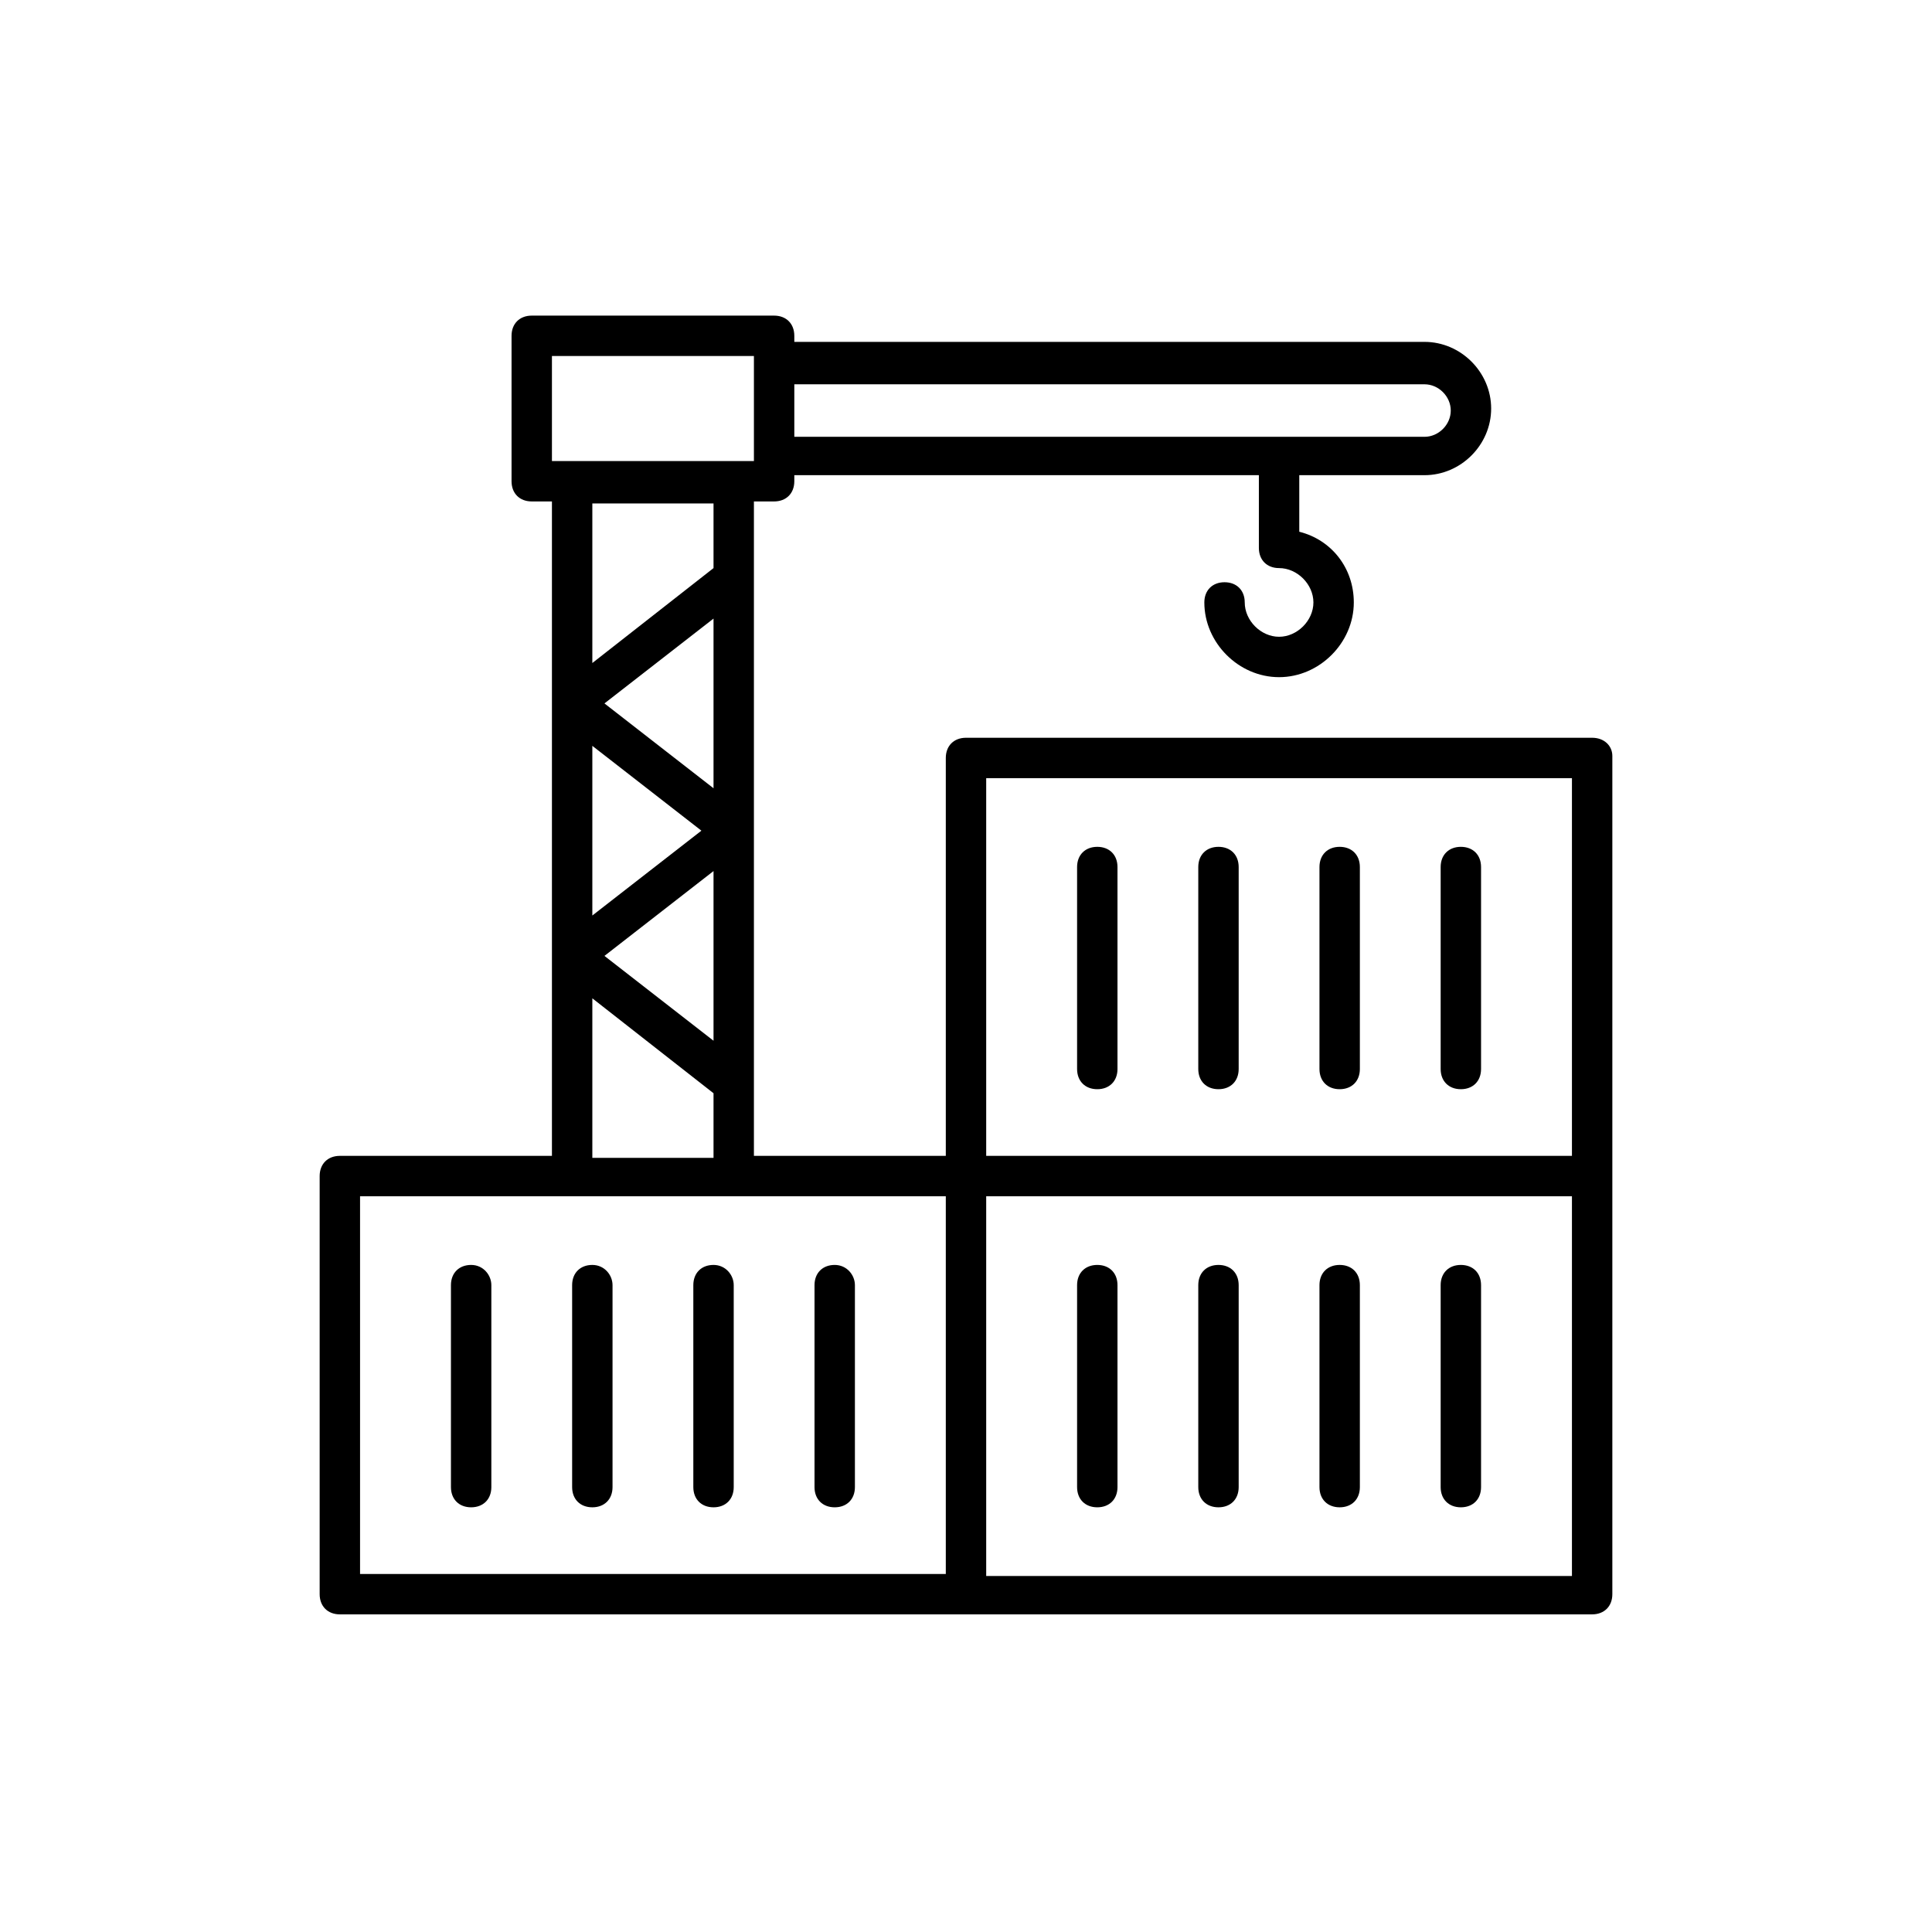
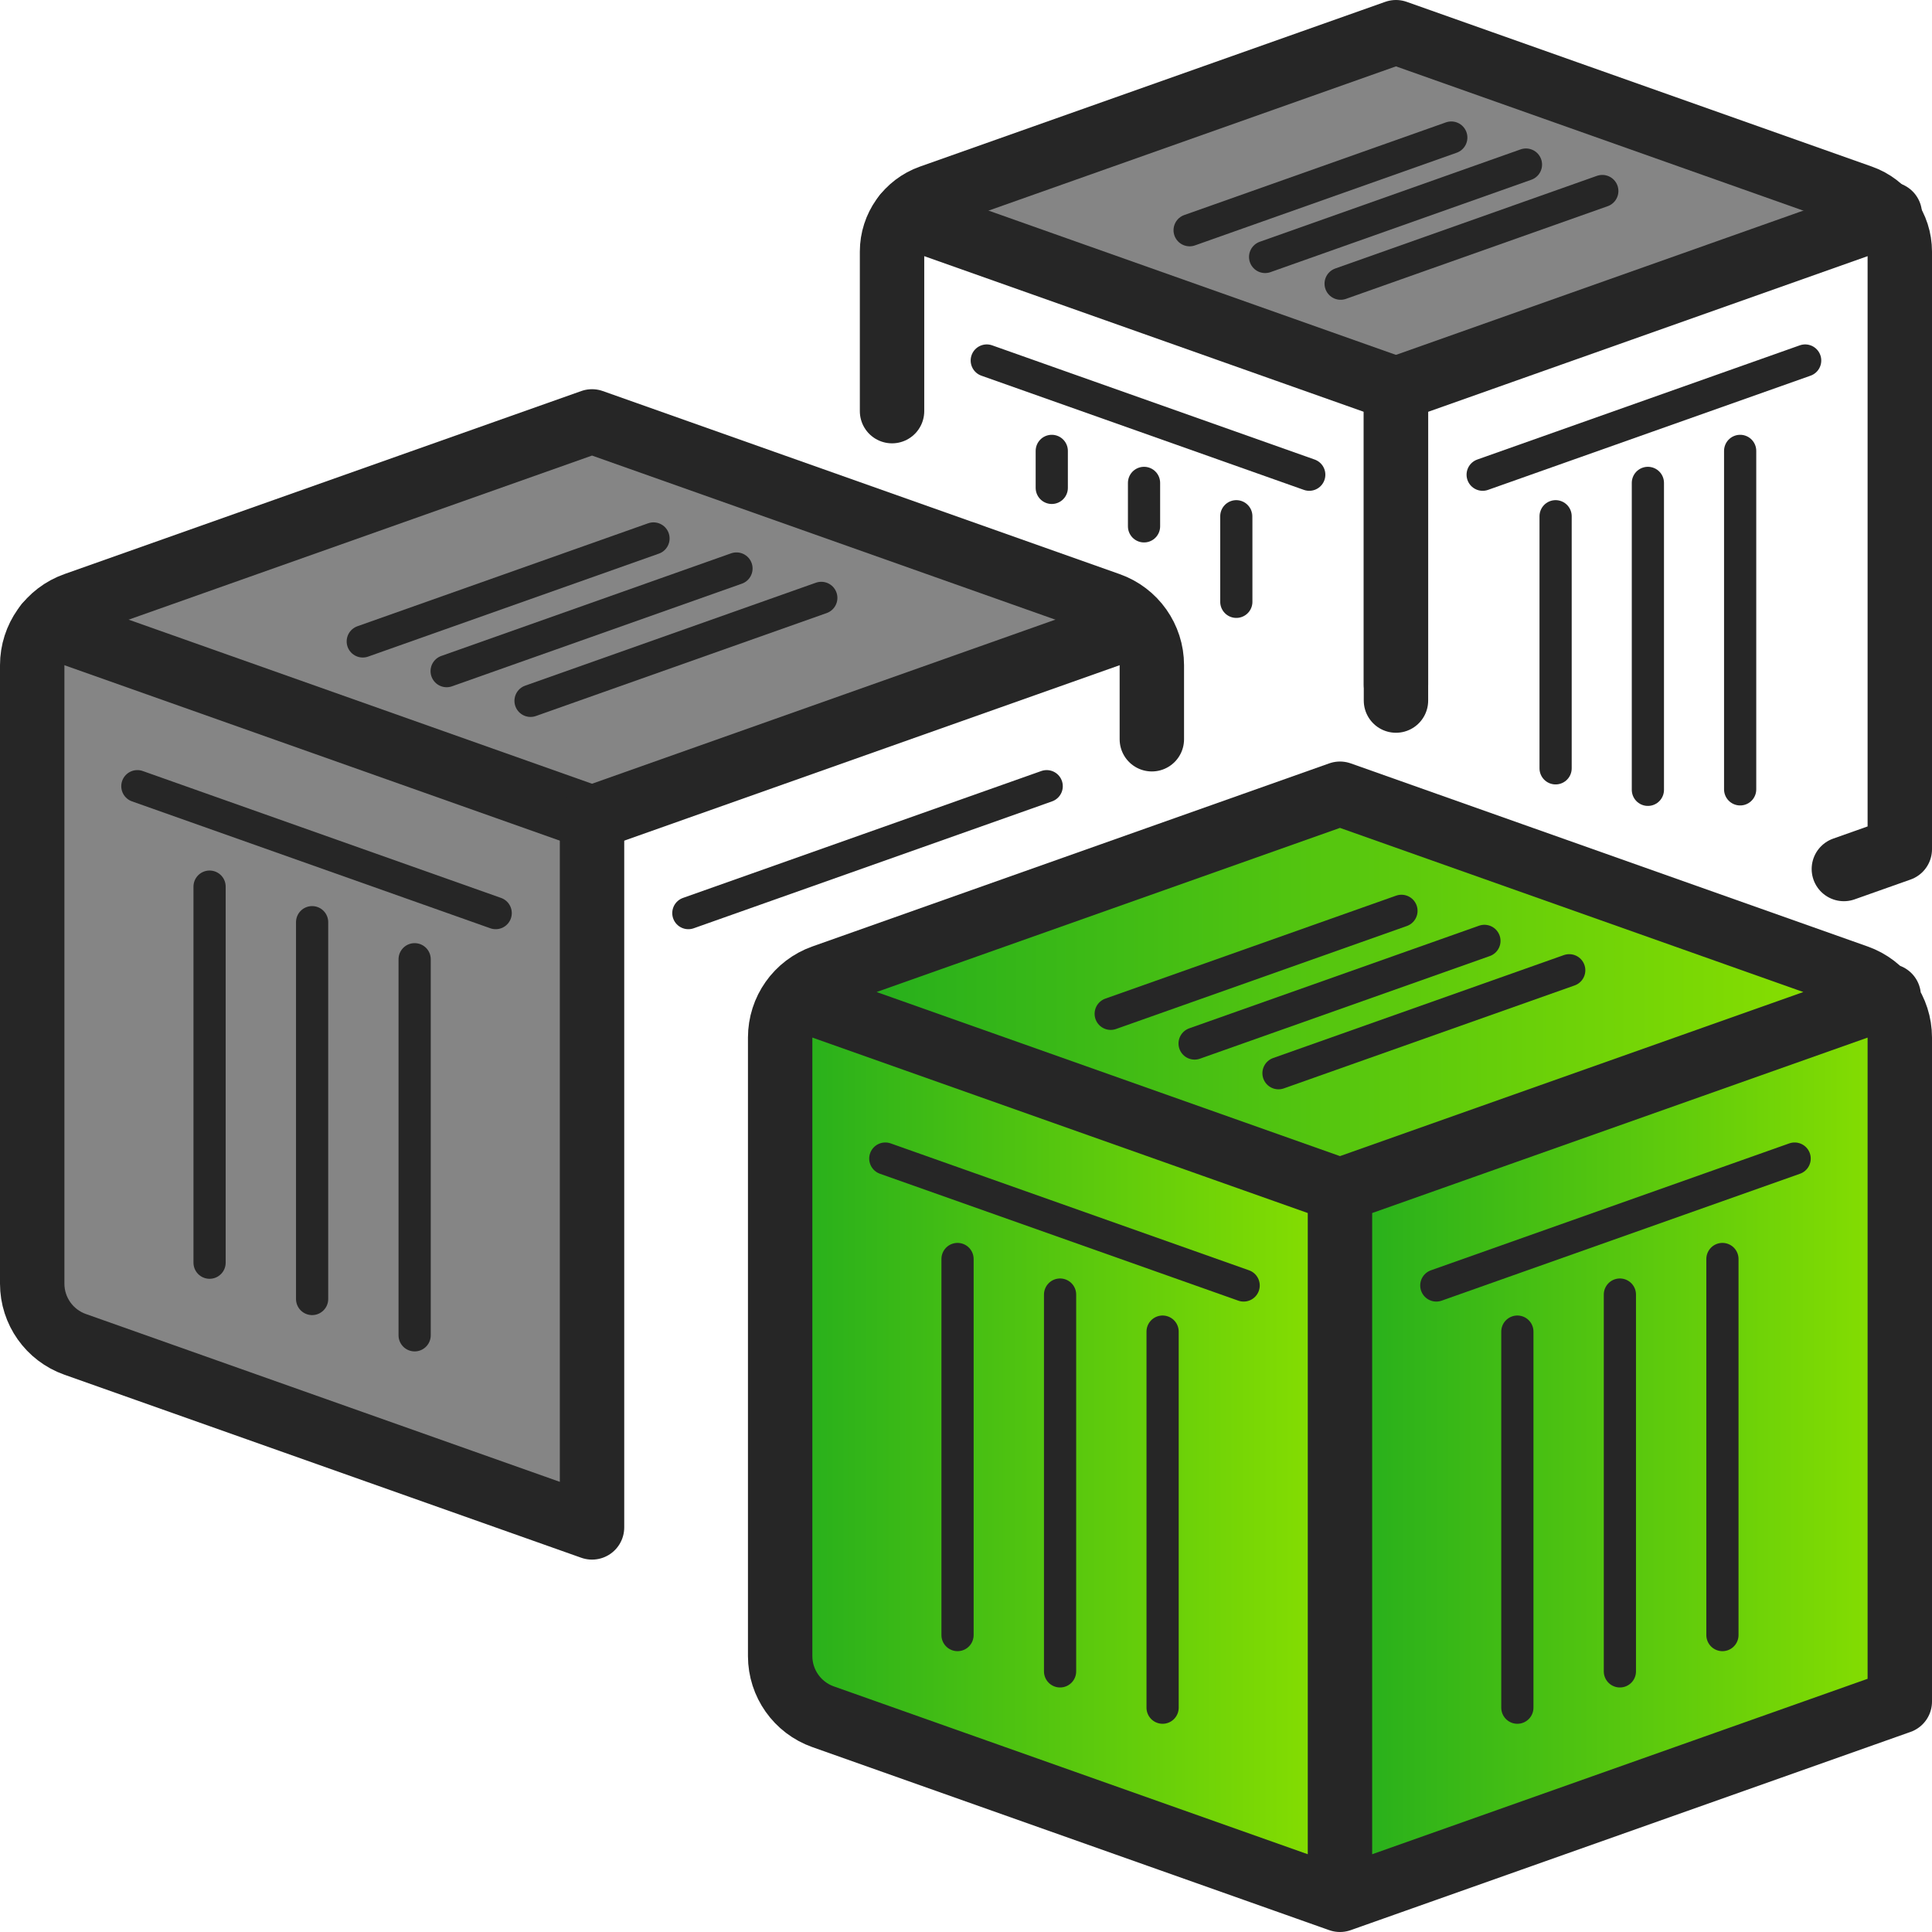
- <svg xmlns="http://www.w3.org/2000/svg" width="100" height="100" viewBox="0 0 100 100">
-   <g>
-     <g transform="translate(50 50) scale(0.69 0.69) rotate(0) translate(-50 -50)" style="fill:#000000">
-       <svg fill="#000000" version="1.1" x="0px" y="0px" viewBox="0 0 66 66" enable-background="new 0 0 66 66" xml:space="preserve">
-         <g>
-           <g>
-             <path d="M64,21.7H33c-0.6,0-1,0.4-1,1v19.7h-9.5c0-7.2,0-25.2,0-32.4h1c0.6,0,1-0.4,1-1V8.7h23v3.6c0,0.6,0.4,1,1,1    c0.9,0,1.7,0.8,1.7,1.7c0,0.9-0.8,1.7-1.7,1.7c-0.9,0-1.7-0.8-1.7-1.7c0-0.6-0.4-1-1-1c-0.6,0-1,0.4-1,1c0,2,1.7,3.7,3.7,3.7    c2,0,3.7-1.7,3.7-3.7c0-1.7-1.1-3.1-2.7-3.5V8.7h6.2c1.8,0,3.3-1.5,3.3-3.3s-1.5-3.3-3.3-3.3H24.5V1.8c0-0.6-0.4-1-1-1h-12    c-0.6,0-1,0.4-1,1v7.2c0,0.6,0.4,1,1,1h1v32.4H2c-0.6,0-1,0.4-1,1v20.7c0,0.6,0.4,1,1,1c7.5,0,54.4,0,62,0c0.6,0,1-0.4,1-1    c0-13.9,0-27.7,0-41.5C65,22.1,64.6,21.7,64,21.7z M34,23.7h29v18.7H34V23.7z M20.5,24.2L15.1,20l5.4-4.2V24.2z M19.9,26.3    l-5.4,4.2v-8.4L19.9,26.3z M20.5,28.3v8.4l-5.4-4.2L20.5,28.3z M55.7,4.2c0.7,0,1.3,0.6,1.3,1.3c0,0.7-0.6,1.3-1.3,1.3H24.5V4.2    H55.7z M12.5,2.8h10c0,2.1,0,3.2,0,5.2c-1.4,0-7.6,0-10,0V2.8z M20.5,10.1v3.2l-6,4.7v-7.9H20.5z M14.5,34.6l6,4.7v3.2h-6V34.6z     M3,44.4c9.4,0,19.7,0,29,0v18.7H3V44.4z M63,63.2H34V44.4h29V63.2z" />
-           </g>
-           <g>
-             <path d="M39.5,27.1c-0.6,0-1,0.4-1,1v10c0,0.6,0.4,1,1,1c0.6,0,1-0.4,1-1v-10C40.5,27.5,40.1,27.1,39.5,27.1z" />
-           </g>
-           <g>
-             <path d="M45.5,27.1c-0.6,0-1,0.4-1,1v10c0,0.6,0.4,1,1,1c0.6,0,1-0.4,1-1v-10C46.5,27.5,46.1,27.1,45.5,27.1z" />
-           </g>
-           <g>
-             <path d="M51.5,27.1c-0.6,0-1,0.4-1,1v10c0,0.6,0.4,1,1,1c0.6,0,1-0.4,1-1v-10C52.5,27.5,52.1,27.1,51.5,27.1z" />
-           </g>
-           <g>
-             <path d="M57.5,27.1c-0.6,0-1,0.4-1,1v10c0,0.6,0.4,1,1,1c0.6,0,1-0.4,1-1v-10C58.5,27.5,58.1,27.1,57.5,27.1z" />
-           </g>
-           <g>
-             <path d="M39.5,59.8c0.6,0,1-0.4,1-1v-10c0-0.6-0.4-1-1-1c-0.6,0-1,0.4-1,1v10C38.5,59.4,38.9,59.8,39.5,59.8z" />
-           </g>
-           <g>
-             <path d="M45.5,59.8c0.6,0,1-0.4,1-1v-10c0-0.6-0.4-1-1-1c-0.6,0-1,0.4-1,1v10C44.5,59.4,44.9,59.8,45.5,59.8z" />
-           </g>
-           <g>
-             <path d="M51.5,59.8c0.6,0,1-0.4,1-1v-10c0-0.6-0.4-1-1-1c-0.6,0-1,0.4-1,1v10C50.5,59.4,50.9,59.8,51.5,59.8z" />
-           </g>
-           <g>
-             <path d="M57.5,59.8c0.6,0,1-0.4,1-1v-10c0-0.6-0.4-1-1-1c-0.6,0-1,0.4-1,1v10C56.5,59.4,56.9,59.8,57.5,59.8z" />
-           </g>
-           <g>
-             <path d="M8.5,47.8c-0.6,0-1,0.4-1,1v10c0,0.6,0.4,1,1,1c0.6,0,1-0.4,1-1v-10C9.5,48.3,9.1,47.8,8.5,47.8z" />
-           </g>
-           <g>
-             <path d="M14.5,47.8c-0.6,0-1,0.4-1,1v10c0,0.6,0.4,1,1,1c0.6,0,1-0.4,1-1v-10C15.5,48.3,15.1,47.8,14.5,47.8z" />
-           </g>
-           <g>
-             <path d="M20.5,47.8c-0.6,0-1,0.4-1,1v10c0,0.6,0.4,1,1,1c0.6,0,1-0.4,1-1v-10C21.5,48.3,21.1,47.8,20.5,47.8z" />
-           </g>
-           <g>
-             <path d="M26.5,47.8c-0.6,0-1,0.4-1,1v10c0,0.6,0.4,1,1,1c0.6,0,1-0.4,1-1v-10C27.5,48.3,27.1,47.8,26.5,47.8z" />
-           </g>
-         </g>
-       </svg>
-     </g>
-   </g>
+ <svg xmlns="http://www.w3.org/2000/svg" xmlns:xlink="http://www.w3.org/1999/xlink" id="Layer_1" data-name="Layer 1" viewBox="0 0 1200 1200">
+   <defs>
+     <style>.cls-1{fill:#858585;}.cls-2,.cls-3{fill:none;stroke:#262626;stroke-linecap:round;stroke-linejoin:round;}.cls-2{stroke-width:40px;}.cls-3{stroke-width:20px;}.cls-4{fill:url(#New_Gradient_Swatch);}.cls-5{fill:url(#New_Gradient_Swatch-2);}.cls-6{fill:url(#New_Gradient_Swatch-3);}</style>
+     <linearGradient id="New_Gradient_Swatch" x1="484.57" y1="902.23" x2="832.28" y2="902.23" gradientUnits="userSpaceOnUse">
+       <stop offset="0" stop-color="#24ae1d" />
+       <stop offset="1" stop-color="#89df00" />
+     </linearGradient>
+     <linearGradient id="New_Gradient_Swatch-2" x1="3032.28" y1="902.23" x2="2684.57" y2="902.23" gradientTransform="matrix(-1, 0, 0, 1, 3864.57, 0)" xlink:href="#New_Gradient_Swatch" />
+     <linearGradient id="New_Gradient_Swatch-3" x1="524.48" y1="616.17" x2="1140.09" y2="616.17" xlink:href="#New_Gradient_Swatch" />
+   </defs>
+   <path class="cls-1" d="M867.06,241.64,602,147.87c-16-5.66-16-28.27,0-33.94L867.06,20l265,93.85c16,5.66,16,28.27,0,33.94Z" />
+   <path class="cls-2" d="M1173.81,133,867.06,241.64V425.26" />
+   <path class="cls-2" d="M1145.26,539.75l34.74-12.3V156.26a36,36,0,0,0-24-33.93L867.06,20l-289,102.33a36,36,0,0,0-24,33.93v99.1" />
+   <polyline class="cls-2" points="867.06 435.13 867.06 241.64 562.11 133.65" />
+   <line class="cls-3" x1="710.58" y1="299.94" x2="710.58" y2="326.92" />
+   <line class="cls-3" x1="653.27" y1="280.06" x2="653.27" y2="303.03" />
+   <line class="cls-3" x1="767.9" y1="373.8" x2="767.9" y2="320.65" />
+   <line class="cls-3" x1="1023.53" y1="299.94" x2="1023.53" y2="490.57" />
+   <line class="cls-3" x1="1080.84" y1="280.06" x2="1080.84" y2="490.28" />
+   <path class="cls-3" d="M966.21,477.22V320.65" />
+   <line class="cls-3" x1="947.8" y1="102.22" x2="785.79" y2="159.6" />
+   <line class="cls-3" x1="995.22" y1="118.65" x2="832.69" y2="176.2" />
+   <line class="cls-3" x1="901.42" y1="85.44" x2="738.9" y2="142.99" />
+   <line class="cls-3" x1="612.9" y1="223.92" x2="813.2" y2="294.85" />
+   <line class="cls-3" x1="1121.22" y1="223.92" x2="920.91" y2="294.85" />
+   <path class="cls-1" d="M367.72,948.71,46.65,835A40,40,0,0,1,20,797.31V413.18a20,20,0,0,1,26.68-18.86L367.72,508Z" />
+   <path class="cls-1" d="M367.72,508,73.24,403.82c-17.76-6.29-17.77-31.41,0-37.71L367.72,261.74,662.19,366c17.77,6.3,17.77,31.42,0,37.71Z" />
+   <polyline class="cls-2" points="700.58 390.13 367.71 508.01 28.88 388.02" />
+   <path class="cls-2" d="M715.43,459.16v-46a40,40,0,0,0-26.65-37.71L367.72,261.74,46.65,375.44A40,40,0,0,0,20,413.15V797.31A40,40,0,0,0,46.65,835l321.07,113.7V508" />
+   <line class="cls-3" x1="193.86" y1="572.79" x2="193.86" y2="806.83" />
+   <line class="cls-3" x1="130.17" y1="550.7" x2="130.17" y2="784.28" />
+   <line class="cls-3" x1="257.54" y1="829.38" x2="257.54" y2="595.8" />
+   <line class="cls-3" x1="457.44" y1="353.11" x2="277.42" y2="416.85" />
+   <line class="cls-3" x1="510.12" y1="371.36" x2="329.53" y2="435.3" />
+   <line class="cls-3" x1="405.9" y1="334.45" x2="225.32" y2="398.4" />
+   <line class="cls-3" x1="85.32" y1="488.32" x2="307.88" y2="567.14" />
+   <line class="cls-3" x1="650.12" y1="488.32" x2="427.55" y2="567.14" />
+   <path class="cls-4" d="M832.28,1180,511.22,1066.3a40,40,0,0,1-26.65-37.7V644.47a20,20,0,0,1,26.68-18.86l321,113.69Z" />
+   <path class="cls-5" d="M832.28,1180l321.07-113.7a40,40,0,0,0,26.65-37.7V644.47a20,20,0,0,0-26.68-18.86l-321,113.69Z" />
+   <path class="cls-6" d="M832.28,739.3,537.81,635.11c-17.76-6.29-17.77-31.41,0-37.71L832.28,493l294.48,104.28c17.77,6.29,17.77,31.41,0,37.7Z" />
+   <path class="cls-2" d="M1173.12,618.61,832.28,739.3V1180L1180,1056.87V644.44a40,40,0,0,0-26.65-37.71L832.28,493,511.22,606.73a40,40,0,0,0-26.65,37.71V1028.6a40,40,0,0,0,26.65,37.7L832.28,1180V739.3l-338.83-120" />
+   <line class="cls-3" x1="658.43" y1="804.08" x2="658.43" y2="1038.12" />
+   <line class="cls-3" x1="594.74" y1="781.99" x2="594.74" y2="1015.57" />
+   <line class="cls-3" x1="722.11" y1="1060.67" x2="722.11" y2="827.09" />
+   <line class="cls-3" x1="1006.14" y1="804.08" x2="1006.14" y2="1038.12" />
+   <line class="cls-3" x1="1069.83" y1="781.99" x2="1069.83" y2="1015.57" />
+   <line class="cls-3" x1="942.46" y1="1060.67" x2="942.46" y2="827.09" />
+   <line class="cls-3" x1="922" y1="584.4" x2="741.99" y2="648.14" />
+   <line class="cls-3" x1="974.68" y1="602.65" x2="794.1" y2="666.59" />
+   <line class="cls-3" x1="870.47" y1="565.74" x2="689.88" y2="629.69" />
+   <line class="cls-3" x1="549.88" y1="719.61" x2="772.45" y2="798.43" />
+   <line class="cls-3" x1="1114.68" y1="719.61" x2="892.12" y2="798.43" />
</svg>
